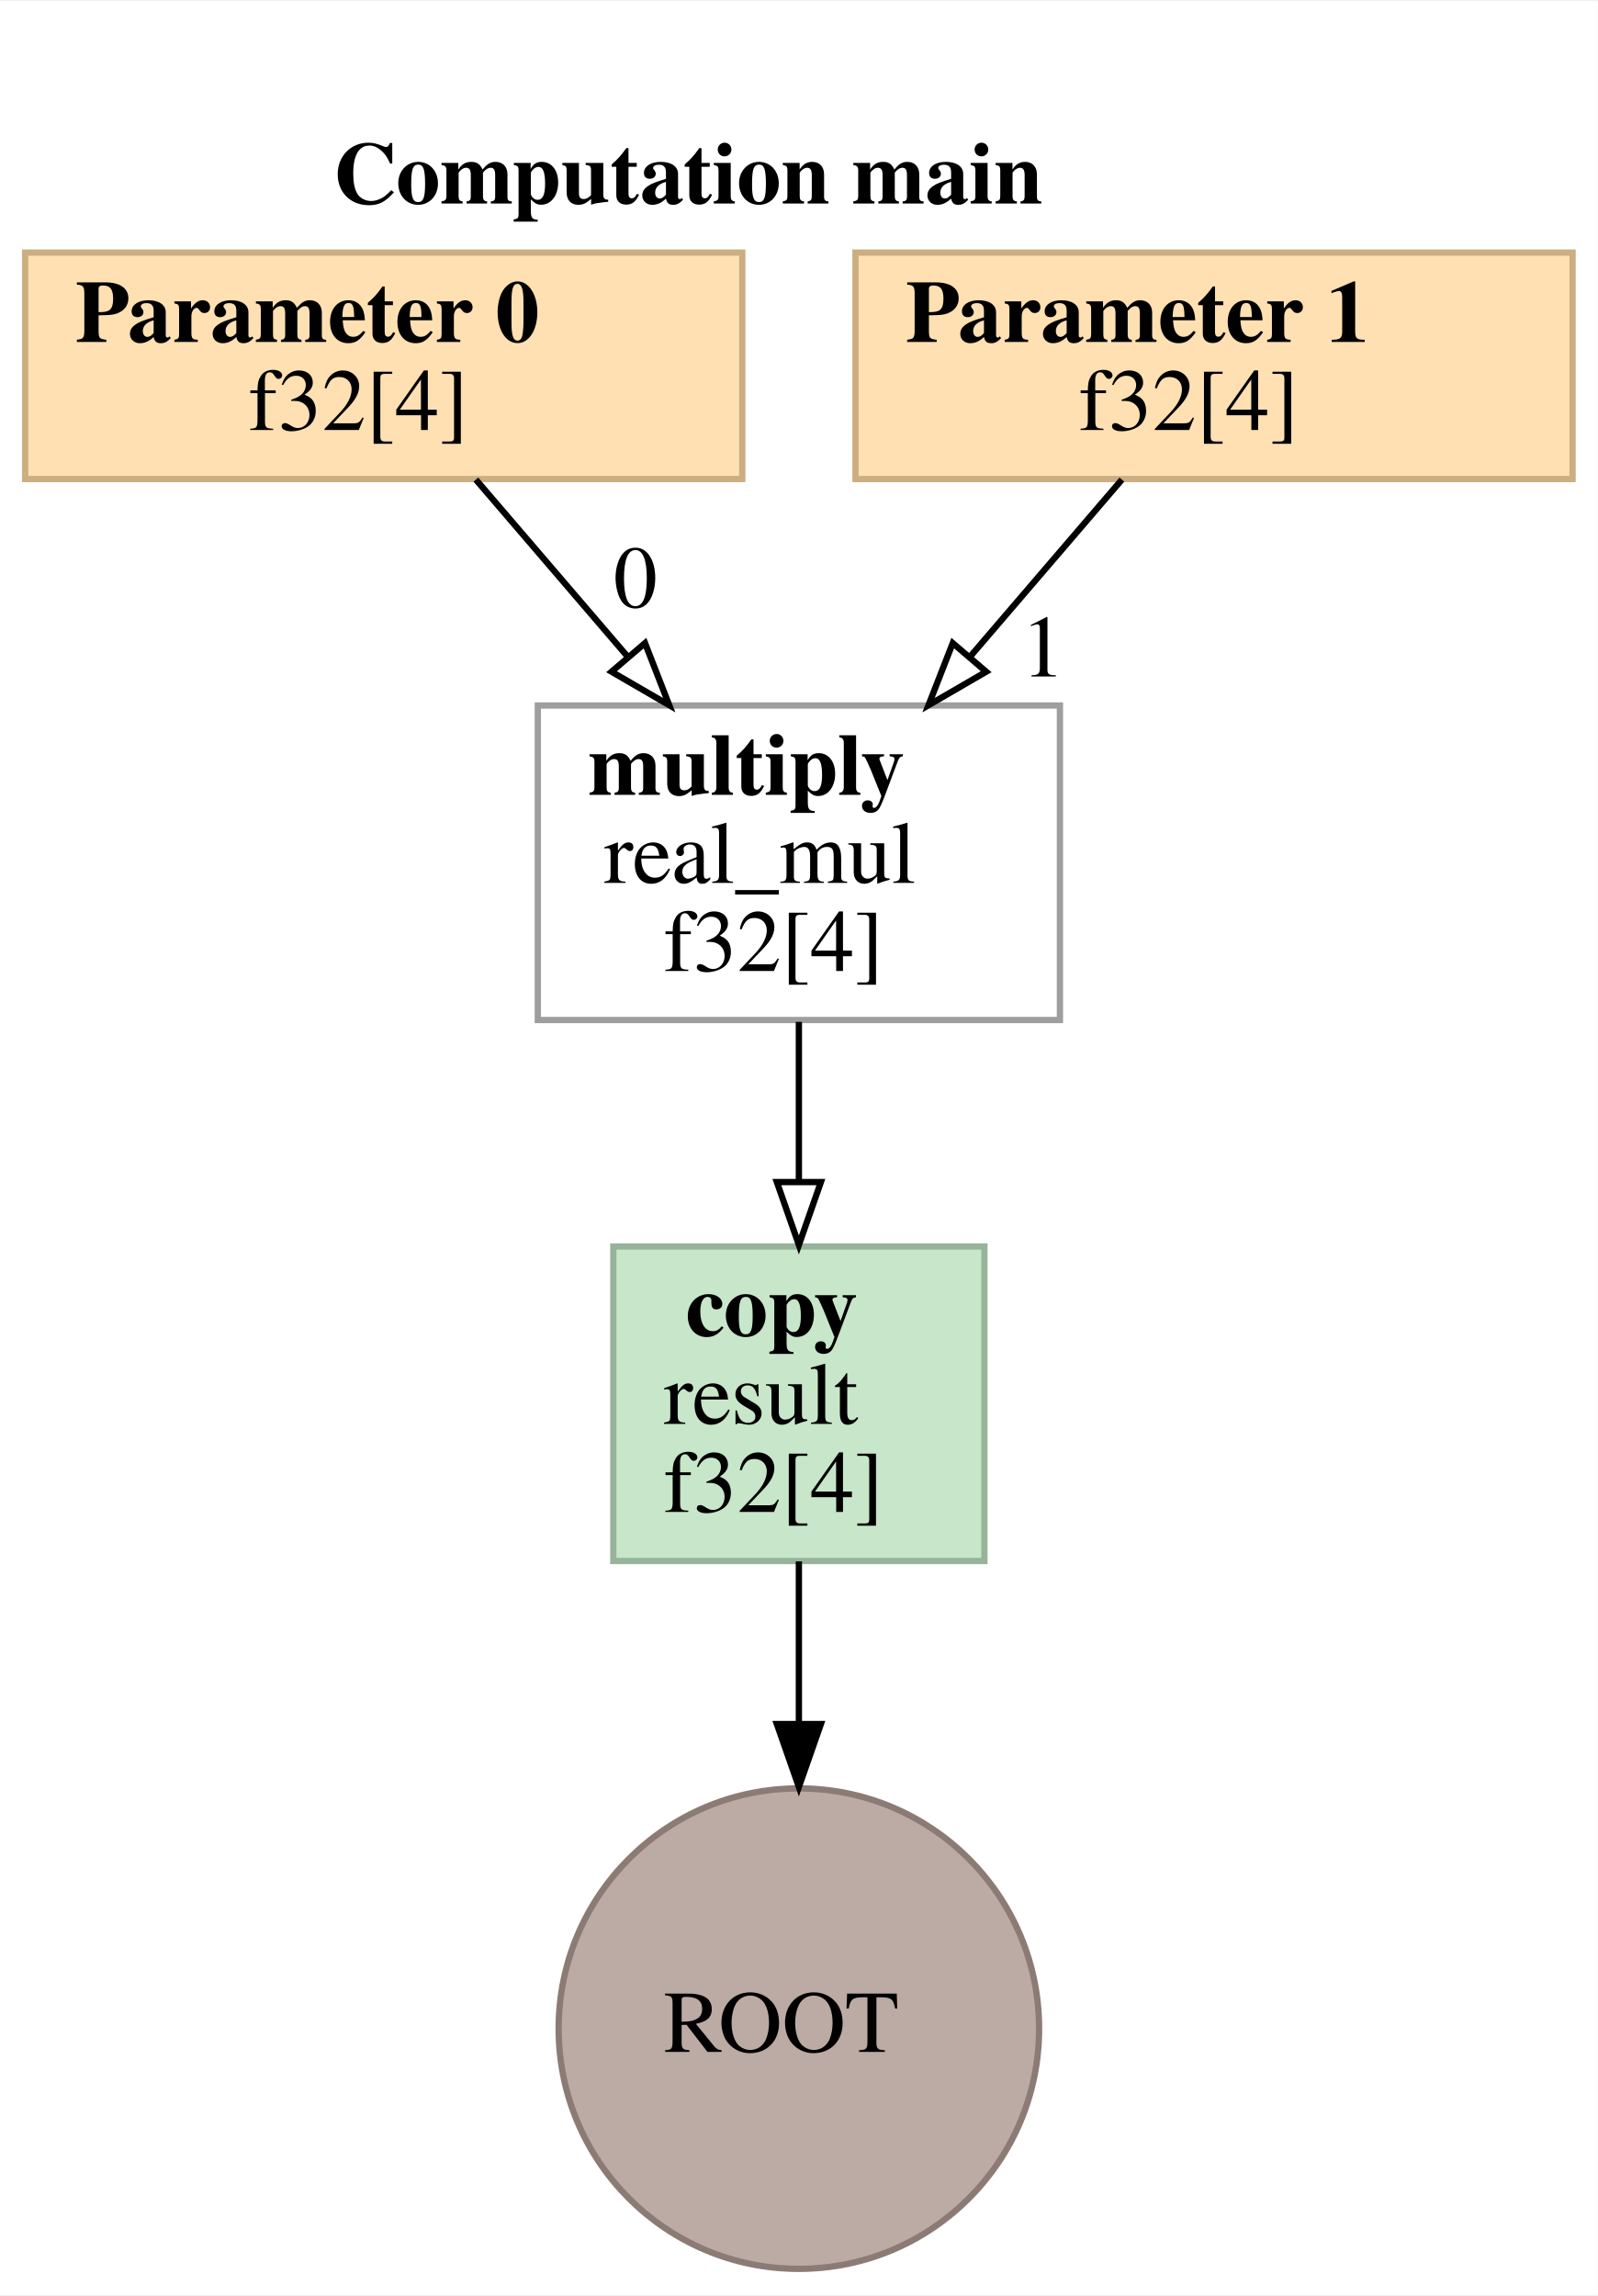
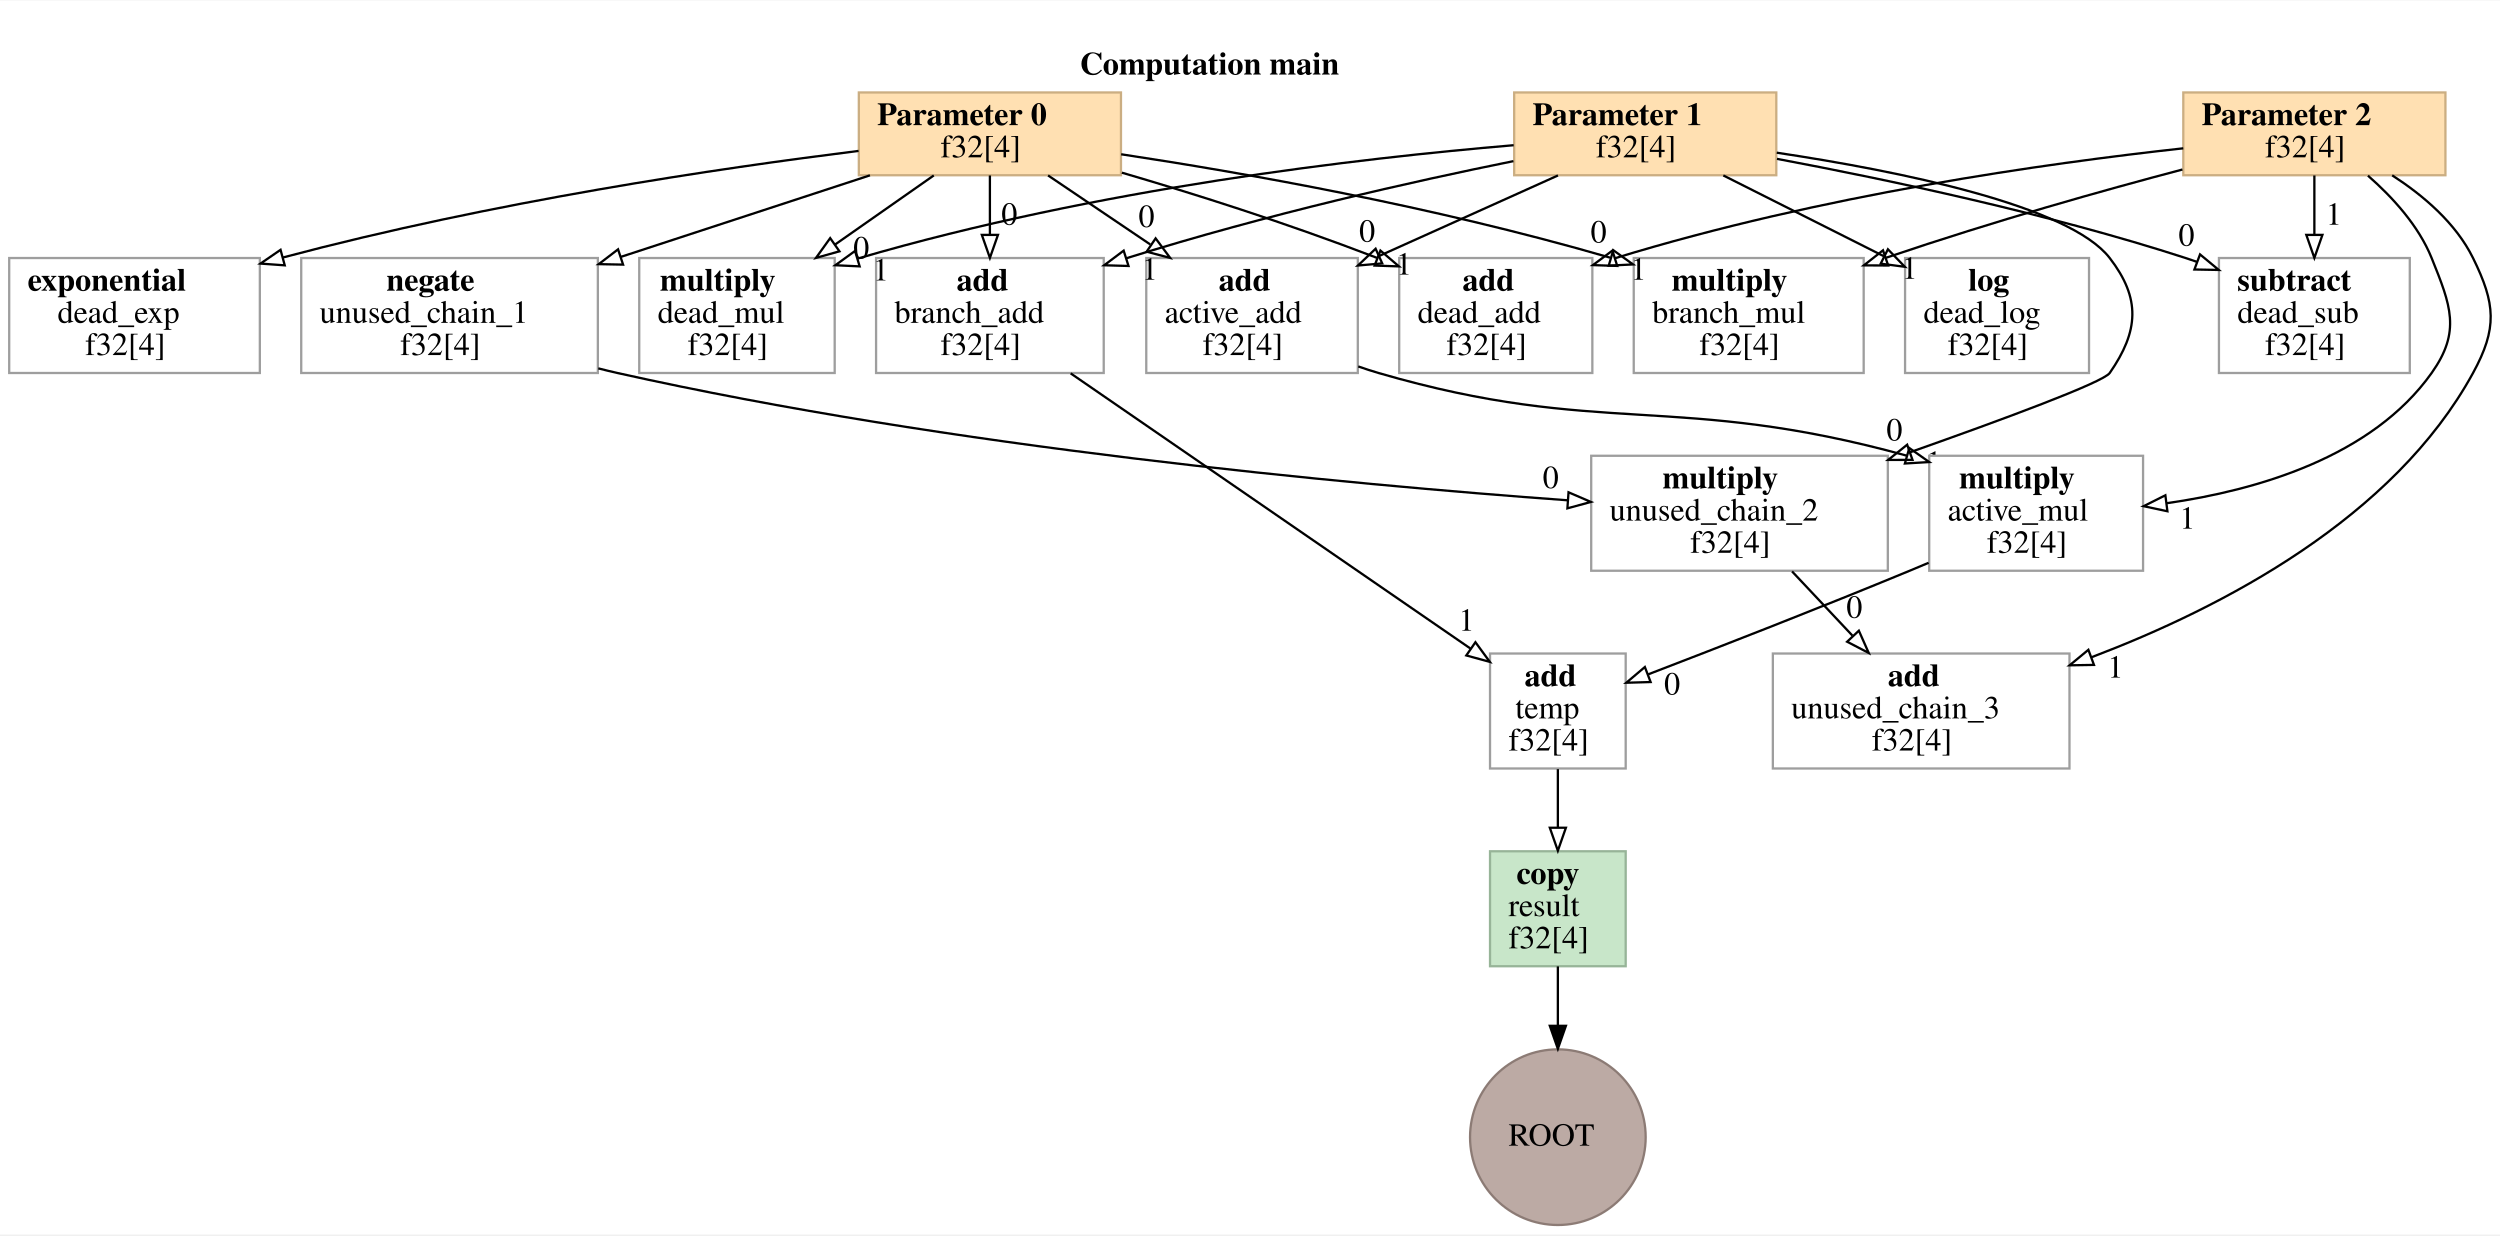
- <svg xmlns="http://www.w3.org/2000/svg" xmlns:xlink="http://www.w3.org/1999/xlink" width="254pt" height="365pt" viewBox="0.00 0.00 254.00 364.69">
-   <g id="graph0" class="graph" transform="scale(1 1) rotate(0) translate(4 360.69)">
+ <svg xmlns="http://www.w3.org/2000/svg" xmlns:xlink="http://www.w3.org/1999/xlink" width="1087pt" height="537pt" viewBox="0.00 0.00 1087.23 536.69">
+   <g id="graph0" class="graph" transform="scale(1 1) rotate(0) translate(4 532.69)">
    <g id="a_graph0">
      <a xlink:title=" ">
-         <polygon fill="white" stroke="transparent" points="-4,4 -4,-360.69 250,-360.69 250,4 -4,4" />
-         <text text-anchor="start" x="49" y="-328.49" font-family="Times,serif" font-weight="bold" font-size="14.00">Computation main</text>
+         <polygon fill="white" stroke="transparent" points="-4,4 -4,-532.69 1083.23,-532.69 1083.23,4 -4,4" />
+         <text text-anchor="start" x="465.62" y="-500.49" font-family="Times,serif" font-weight="bold" font-size="14.00">Computation main</text>
      </a>
    </g>
    <g id="node1" class="node">
-       <polygon fill="#ffe0b2" stroke="#cbae82" points="114,-320.69 0,-320.69 0,-284.69 114,-284.69 114,-320.69" />
-       <text text-anchor="start" x="8" y="-306.49" font-family="Times,serif" font-weight="bold" font-size="14.00">Parameter 0</text>
-       <text text-anchor="start" x="35.5" y="-292.49" font-family="Times,serif" font-size="14.00">f32[4]</text>
-     </g>
-     <g id="node3" class="node">
-       <polygon fill="white" stroke="#9e9e9e" points="164.5,-248.69 81.5,-248.69 81.5,-198.69 164.5,-198.69 164.5,-248.69" />
-       <text text-anchor="start" x="89.5" y="-234.49" font-family="Times,serif" font-weight="bold" font-size="14.00">multiply</text>
-       <text text-anchor="start" x="92" y="-220.49" font-family="Times,serif" font-size="14.00">real_mul</text>
-       <text text-anchor="start" x="101.5" y="-206.49" font-family="Times,serif" font-size="14.00">f32[4]</text>
+       <polygon fill="#ffe0b2" stroke="#cbae82" points="483.5,-492.69 369.5,-492.69 369.5,-456.69 483.5,-456.69 483.5,-492.69" />
+       <text text-anchor="start" x="377.5" y="-478.49" font-family="Times,serif" font-weight="bold" font-size="14.00">Parameter 0</text>
+       <text text-anchor="start" x="405" y="-464.49" font-family="Times,serif" font-size="14.00">f32[4]</text>
+     </g>
+     <g id="node4" class="node">
+       <polygon fill="white" stroke="#9e9e9e" points="359,-420.69 274,-420.69 274,-370.69 359,-370.69 359,-420.69" />
+       <text text-anchor="start" x="283" y="-406.49" font-family="Times,serif" font-weight="bold" font-size="14.00">multiply</text>
+       <text text-anchor="start" x="282" y="-392.49" font-family="Times,serif" font-size="14.00">dead_mul</text>
+       <text text-anchor="start" x="295" y="-378.49" font-family="Times,serif" font-size="14.00">f32[4]</text>
    </g>
    <g id="edge1" class="edge">
      <g id="a_edge1">
-         <a xlink:title="p0 -&gt; real_mul">
-           <path fill="none" stroke="black" d="M71.65,-284.6C78.71,-276.37 87.41,-266.21 95.64,-256.62" />
-           <polygon fill="none" stroke="black" points="98.54,-258.61 102.39,-248.74 93.22,-254.06 98.54,-258.61" />
-         </a>
-       </g>
-       <text text-anchor="middle" x="97.01" y="-264.31" font-family="Times,serif" font-size="14.00">0</text>
+         <a xlink:title="p0 -&gt; dead_mul">
+           <path fill="none" stroke="black" d="M402.09,-456.6C389.49,-447.79 373.77,-436.78 359.24,-426.61" />
+           <polygon fill="none" stroke="black" points="361.06,-423.61 350.86,-420.74 357.04,-429.35 361.06,-423.61" />
+         </a>
+       </g>
+       <text text-anchor="middle" x="370.55" y="-420.51" font-family="Times,serif" font-size="14.00">0</text>
+     </g>
+     <g id="node5" class="node">
+       <polygon fill="white" stroke="#9e9e9e" points="688.5,-420.69 604.5,-420.69 604.5,-370.69 688.5,-370.69 688.5,-420.69" />
+       <text text-anchor="start" x="632" y="-406.49" font-family="Times,serif" font-weight="bold" font-size="14.00">add</text>
+       <text text-anchor="start" x="612.5" y="-392.49" font-family="Times,serif" font-size="14.00">dead_add</text>
+       <text text-anchor="start" x="625" y="-378.49" font-family="Times,serif" font-size="14.00">f32[4]</text>
+     </g>
+     <g id="edge3" class="edge">
+       <g id="a_edge3">
+         <a xlink:title="p0 -&gt; dead_add">
+           <path fill="none" stroke="black" d="M483.89,-457.81C514.59,-448.82 553.1,-436.78 594.86,-420.75" />
+           <polygon fill="none" stroke="black" points="596.34,-423.93 604.39,-417.05 593.8,-417.41 596.34,-423.93" />
+         </a>
+       </g>
+       <text text-anchor="middle" x="590.56" y="-427.79" font-family="Times,serif" font-size="14.00">0</text>
+     </g>
+     <g id="node7" class="node">
+       <polygon fill="white" stroke="#9e9e9e" points="109,-420.69 0,-420.69 0,-370.69 109,-370.69 109,-420.69" />
+       <text text-anchor="start" x="8" y="-406.49" font-family="Times,serif" font-weight="bold" font-size="14.00">exponential</text>
+       <text text-anchor="start" x="21" y="-392.49" font-family="Times,serif" font-size="14.00">dead_exp</text>
+       <text text-anchor="start" x="33" y="-378.49" font-family="Times,serif" font-size="14.00">f32[4]</text>
+     </g>
+     <g id="edge7" class="edge">
+       <g id="a_edge7">
+         <a xlink:title="p0 -&gt; dead_exp">
+           <path fill="none" stroke="black" d="M369.39,-467.27C308.96,-459.73 210.86,-445.34 118.99,-420.91" />
+           <polygon fill="none" stroke="black" points="119.83,-417.51 109.27,-418.27 118.01,-424.26 119.83,-417.51" />
+         </a>
+       </g>
+     </g>
+     <g id="node9" class="node">
+       <polygon fill="white" stroke="#9e9e9e" points="256,-420.69 127,-420.69 127,-370.69 256,-370.69 256,-420.69" />
+       <text text-anchor="start" x="164" y="-406.49" font-family="Times,serif" font-weight="bold" font-size="14.00">negate</text>
+       <text text-anchor="start" x="135" y="-392.49" font-family="Times,serif" font-size="14.00">unused_chain_1</text>
+       <text text-anchor="start" x="170" y="-378.49" font-family="Times,serif" font-size="14.00">f32[4]</text>
+     </g>
+     <g id="edge9" class="edge">
+       <g id="a_edge9">
+         <a xlink:title="p0 -&gt; unused_chain_1">
+           <path fill="none" stroke="black" d="M374.33,-456.65C344.87,-447.02 307.12,-434.67 266.04,-421.2" />
+           <polygon fill="none" stroke="black" points="266.97,-417.82 256.38,-418.03 264.79,-424.47 266.97,-417.82" />
+         </a>
+       </g>
+     </g>
+     <g id="node12" class="node">
+       <polygon fill="white" stroke="#9e9e9e" points="586.5,-420.69 494.5,-420.69 494.5,-370.69 586.5,-370.69 586.5,-420.69" />
+       <text text-anchor="start" x="526" y="-406.49" font-family="Times,serif" font-weight="bold" font-size="14.00">add</text>
+       <text text-anchor="start" x="502.5" y="-392.49" font-family="Times,serif" font-size="14.00">active_add</text>
+       <text text-anchor="start" x="519" y="-378.49" font-family="Times,serif" font-size="14.00">f32[4]</text>
+     </g>
+     <g id="edge14" class="edge">
+       <g id="a_edge14">
+         <a xlink:title="p0 -&gt; active_add">
+           <path fill="none" stroke="black" d="M451.8,-456.6C464.85,-447.79 481.15,-436.78 496.21,-426.61" />
+           <polygon fill="none" stroke="black" points="498.57,-429.24 504.89,-420.74 494.65,-423.44 498.57,-429.24" />
+         </a>
+       </g>
+       <text text-anchor="middle" x="494.6" y="-434.19" font-family="Times,serif" font-size="14.00">0</text>
+     </g>
+     <g id="node14" class="node">
+       <polygon fill="white" stroke="#9e9e9e" points="476,-420.69 377,-420.69 377,-370.69 476,-370.69 476,-420.69" />
+       <text text-anchor="start" x="412" y="-406.49" font-family="Times,serif" font-weight="bold" font-size="14.00">add</text>
+       <text text-anchor="start" x="385" y="-392.49" font-family="Times,serif" font-size="14.00">branch_add</text>
+       <text text-anchor="start" x="405" y="-378.49" font-family="Times,serif" font-size="14.00">f32[4]</text>
+     </g>
+     <g id="edge18" class="edge">
+       <g id="a_edge18">
+         <a xlink:title="p0 -&gt; branch_add">
+           <path fill="none" stroke="black" d="M426.5,-456.6C426.5,-449.03 426.5,-439.82 426.5,-430.93" />
+           <polygon fill="none" stroke="black" points="430,-430.74 426.5,-420.74 423,-430.74 430,-430.74" />
+         </a>
+       </g>
+       <text text-anchor="middle" x="434.95" y="-435.17" font-family="Times,serif" font-size="14.00">0</text>
+     </g>
+     <g id="node15" class="node">
+       <polygon fill="white" stroke="#9e9e9e" points="806.5,-420.69 706.5,-420.69 706.5,-370.69 806.5,-370.69 806.5,-420.69" />
+       <text text-anchor="start" x="723" y="-406.49" font-family="Times,serif" font-weight="bold" font-size="14.00">multiply</text>
+       <text text-anchor="start" x="714.5" y="-392.49" font-family="Times,serif" font-size="14.00">branch_mul</text>
+       <text text-anchor="start" x="735" y="-378.49" font-family="Times,serif" font-size="14.00">f32[4]</text>
+     </g>
+     <g id="edge20" class="edge">
+       <g id="a_edge20">
+         <a xlink:title="p0 -&gt; branch_mul">
+           <path fill="none" stroke="black" d="M483.59,-465.81C536.7,-457.75 618.02,-443.53 696.19,-420.86" />
+           <polygon fill="none" stroke="black" points="697.6,-424.09 706.2,-417.9 695.62,-417.38 697.6,-424.09" />
+         </a>
+       </g>
+       <text text-anchor="middle" x="691.21" y="-427.44" font-family="Times,serif" font-size="14.00">0</text>
    </g>
    <g id="node2" class="node">
-       <polygon fill="#ffe0b2" stroke="#cbae82" points="246,-320.69 132,-320.69 132,-284.69 246,-284.69 246,-320.69" />
-       <text text-anchor="start" x="140" y="-306.49" font-family="Times,serif" font-weight="bold" font-size="14.00">Parameter 1</text>
-       <text text-anchor="start" x="167.5" y="-292.49" font-family="Times,serif" font-size="14.00">f32[4]</text>
+       <polygon fill="#ffe0b2" stroke="#cbae82" points="768.5,-492.69 654.5,-492.69 654.5,-456.69 768.5,-456.69 768.5,-492.69" />
+       <text text-anchor="start" x="662.5" y="-478.49" font-family="Times,serif" font-weight="bold" font-size="14.00">Parameter 1</text>
+       <text text-anchor="start" x="690" y="-464.49" font-family="Times,serif" font-size="14.00">f32[4]</text>
    </g>
    <g id="edge2" class="edge">
      <g id="a_edge2">
-         <a xlink:title="p1 -&gt; real_mul">
-           <path fill="none" stroke="black" d="M174.35,-284.6C167.29,-276.37 158.59,-266.21 150.36,-256.62" />
-           <polygon fill="none" stroke="black" points="152.78,-254.06 143.61,-248.74 147.46,-258.61 152.78,-254.06" />
-         </a>
-       </g>
-       <text text-anchor="middle" x="161.83" y="-253.3" font-family="Times,serif" font-size="14.00">1</text>
-     </g>
-     <g id="node4" class="node">
-       <polygon fill="#c8e6c9" stroke="#97b498" points="152.5,-162.69 93.5,-162.69 93.5,-112.69 152.5,-112.69 152.5,-162.69" />
-       <text text-anchor="start" x="105" y="-148.49" font-family="Times,serif" font-weight="bold" font-size="14.00">copy</text>
-       <text text-anchor="start" x="101.5" y="-134.49" font-family="Times,serif" font-size="14.00">result</text>
-       <text text-anchor="start" x="101.5" y="-120.49" font-family="Times,serif" font-size="14.00">f32[4]</text>
-     </g>
-     <g id="edge3" class="edge">
-       <g id="a_edge3">
-         <a xlink:title="real_mul -&gt; result">
-           <path fill="none" stroke="black" d="M123,-198.4C123,-190.47 123,-181.52 123,-173.01" />
-           <polygon fill="none" stroke="black" points="126.5,-172.93 123,-162.93 119.5,-172.93 126.5,-172.93" />
-         </a>
-       </g>
-     </g>
-     <g id="node5" class="node">
-       <g id="a_node5">
-         <a xlink:title=" ">
-           <ellipse fill="#bcaaa4" stroke="#8c7b75" cx="123" cy="-38.35" rx="38.19" ry="38.19" />
-           <text text-anchor="start" x="101.5" y="-34.65" font-family="Times,serif" font-size="14.00">ROOT</text>
-         </a>
-       </g>
+         <a xlink:title="p1 -&gt; dead_mul">
+           <path fill="none" stroke="black" d="M654.28,-469.75C587.39,-464.07 473.58,-451.04 369.03,-420.47" />
+           <polygon fill="none" stroke="black" points="369.85,-417.06 359.27,-417.55 367.85,-423.77 369.85,-417.06" />
+         </a>
+       </g>
+       <text text-anchor="middle" x="379.06" y="-410.94" font-family="Times,serif" font-size="14.00">1</text>
+     </g>
+     <g id="node6" class="node">
+       <polygon fill="white" stroke="#9e9e9e" points="1044,-420.69 961,-420.69 961,-370.69 1044,-370.69 1044,-420.69" />
+       <text text-anchor="start" x="969" y="-406.49" font-family="Times,serif" font-weight="bold" font-size="14.00">subtract</text>
+       <text text-anchor="start" x="969" y="-392.49" font-family="Times,serif" font-size="14.00">dead_sub</text>
+       <text text-anchor="start" x="981" y="-378.49" font-family="Times,serif" font-size="14.00">f32[4]</text>
+     </g>
+     <g id="edge5" class="edge">
+       <g id="a_edge5">
+         <a xlink:title="p1 -&gt; dead_sub">
+           <path fill="none" stroke="black" d="M768.79,-463.81C816.87,-454.8 887.02,-439.97 946.5,-420.69 948.13,-420.17 949.77,-419.61 951.42,-419.03" />
+           <polygon fill="none" stroke="black" points="952.77,-422.26 960.93,-415.5 950.33,-415.7 952.77,-422.26" />
+         </a>
+       </g>
+       <text text-anchor="middle" x="946.88" y="-426.04" font-family="Times,serif" font-size="14.00">0</text>
+     </g>
+     <g id="node8" class="node">
+       <polygon fill="white" stroke="#9e9e9e" points="904.5,-420.69 824.5,-420.69 824.5,-370.69 904.5,-370.69 904.5,-420.69" />
+       <text text-anchor="start" x="852" y="-406.49" font-family="Times,serif" font-weight="bold" font-size="14.00">log</text>
+       <text text-anchor="start" x="832.5" y="-392.49" font-family="Times,serif" font-size="14.00">dead_log</text>
+       <text text-anchor="start" x="843" y="-378.49" font-family="Times,serif" font-size="14.00">f32[4]</text>
+     </g>
+     <g id="edge8" class="edge">
+       <g id="a_edge8">
+         <a xlink:title="p1 -&gt; dead_log">
+           <path fill="none" stroke="black" d="M745.46,-456.6C765.96,-446.29 792.44,-432.96 815.22,-421.49" />
+           <polygon fill="none" stroke="black" points="817.04,-424.49 824.4,-416.87 813.9,-418.24 817.04,-424.49" />
+         </a>
+       </g>
+     </g>
+     <g id="node10" class="node">
+       <polygon fill="white" stroke="#9e9e9e" points="817,-334.69 688,-334.69 688,-284.69 817,-284.69 817,-334.69" />
+       <text text-anchor="start" x="719" y="-320.49" font-family="Times,serif" font-weight="bold" font-size="14.00">multiply</text>
+       <text text-anchor="start" x="696" y="-306.49" font-family="Times,serif" font-size="14.00">unused_chain_2</text>
+       <text text-anchor="start" x="731" y="-292.49" font-family="Times,serif" font-size="14.00">f32[4]</text>
+     </g>
+     <g id="edge11" class="edge">
+       <g id="a_edge11">
+         <a xlink:title="p1 -&gt; unused_chain_2">
+           <path fill="none" stroke="black" d="M768.69,-466.5C822,-458.48 895.87,-443.55 913.5,-420.69 927.07,-403.1 926.18,-388.95 913.5,-370.69 910.68,-366.63 867.54,-350.66 826.64,-336.22" />
+           <polygon fill="none" stroke="black" points="827.73,-332.9 817.14,-332.88 825.41,-339.5 827.73,-332.9" />
+         </a>
+       </g>
+       <text text-anchor="middle" x="837.04" y="-327.22" font-family="Times,serif" font-size="14.00">1</text>
+     </g>
+     <g id="edge15" class="edge">
+       <g id="a_edge15">
+         <a xlink:title="p1 -&gt; active_add">
+           <path fill="none" stroke="black" d="M673.55,-456.6C650.68,-446.31 621.15,-433.01 595.72,-421.56" />
+           <polygon fill="none" stroke="black" points="597.12,-418.35 586.56,-417.43 594.24,-424.73 597.12,-418.35" />
+         </a>
+       </g>
+       <text text-anchor="middle" x="606.56" y="-413.47" font-family="Times,serif" font-size="14.00">1</text>
+     </g>
+     <g id="edge19" class="edge">
+       <g id="a_edge19">
+         <a xlink:title="p1 -&gt; branch_add">
+           <path fill="none" stroke="black" d="M654.18,-462.83C610.34,-453.94 548.36,-440.1 485.83,-420.59" />
+           <polygon fill="none" stroke="black" points="486.78,-417.23 476.19,-417.54 484.67,-423.9 486.78,-417.23" />
+         </a>
+       </g>
+       <text text-anchor="middle" x="496.02" y="-411.26" font-family="Times,serif" font-size="14.00">1</text>
+     </g>
+     <g id="node3" class="node">
+       <polygon fill="#ffe0b2" stroke="#cbae82" points="1059.5,-492.69 945.5,-492.69 945.5,-456.69 1059.5,-456.69 1059.5,-492.69" />
+       <text text-anchor="start" x="953.5" y="-478.49" font-family="Times,serif" font-weight="bold" font-size="14.00">Parameter 2</text>
+       <text text-anchor="start" x="981" y="-464.49" font-family="Times,serif" font-size="14.00">f32[4]</text>
    </g>
    <g id="edge4" class="edge">
      <g id="a_edge4">
+         <a xlink:title="p2 -&gt; dead_add">
+           <path fill="none" stroke="black" d="M945.49,-468.4C885.51,-461.8 788.58,-448.25 698.29,-420.59" />
+           <polygon fill="none" stroke="black" points="699.32,-417.25 688.73,-417.61 697.23,-423.93 699.32,-417.25" />
+         </a>
+       </g>
+       <text text-anchor="middle" x="708.56" y="-411.25" font-family="Times,serif" font-size="14.00">1</text>
+     </g>
+     <g id="edge6" class="edge">
+       <g id="a_edge6">
+         <a xlink:title="p2 -&gt; dead_sub">
+           <path fill="none" stroke="black" d="M1002.5,-456.6C1002.5,-449.03 1002.5,-439.82 1002.5,-430.93" />
+           <polygon fill="none" stroke="black" points="1006,-430.74 1002.5,-420.74 999,-430.74 1006,-430.74" />
+         </a>
+       </g>
+       <text text-anchor="middle" x="1010.95" y="-435.17" font-family="Times,serif" font-size="14.00">1</text>
+     </g>
+     <g id="node11" class="node">
+       <polygon fill="white" stroke="#9e9e9e" points="896,-248.69 767,-248.69 767,-198.69 896,-198.69 896,-248.69" />
+       <text text-anchor="start" x="817" y="-234.49" font-family="Times,serif" font-weight="bold" font-size="14.00">add</text>
+       <text text-anchor="start" x="775" y="-220.49" font-family="Times,serif" font-size="14.00">unused_chain_3</text>
+       <text text-anchor="start" x="810" y="-206.49" font-family="Times,serif" font-size="14.00">f32[4]</text>
+     </g>
+     <g id="edge13" class="edge">
+       <g id="a_edge13">
+         <a xlink:title="p2 -&gt; unused_chain_3">
+           <path fill="none" stroke="black" d="M1036.34,-456.65C1049.88,-447.91 1064.02,-435.87 1071.5,-420.69 1081.32,-400.76 1082.16,-390.19 1071.5,-370.69 1037.01,-307.58 962.62,-268.73 905.74,-247.14" />
+           <polygon fill="none" stroke="black" points="906.65,-243.74 896.05,-243.56 904.22,-250.31 906.65,-243.74" />
+         </a>
+       </g>
+       <text text-anchor="middle" x="915.98" y="-238.21" font-family="Times,serif" font-size="14.00">1</text>
+     </g>
+     <g id="node13" class="node">
+       <polygon fill="white" stroke="#9e9e9e" points="928,-334.69 835,-334.69 835,-284.69 928,-284.69 928,-334.69" />
+       <text text-anchor="start" x="848" y="-320.49" font-family="Times,serif" font-weight="bold" font-size="14.00">multiply</text>
+       <text text-anchor="start" x="843" y="-306.49" font-family="Times,serif" font-size="14.00">active_mul</text>
+       <text text-anchor="start" x="860" y="-292.49" font-family="Times,serif" font-size="14.00">f32[4]</text>
+     </g>
+     <g id="edge17" class="edge">
+       <g id="a_edge17">
+         <a xlink:title="p2 -&gt; active_mul">
+           <path fill="none" stroke="black" d="M1025.8,-456.51C1036.4,-447.23 1047.82,-434.79 1053.5,-420.69 1061.81,-400.08 1066.37,-388.81 1053.5,-370.69 1027.56,-334.17 977.65,-319.69 938.25,-314.05" />
+           <polygon fill="none" stroke="black" points="938.59,-310.56 928.23,-312.77 937.7,-317.51 938.59,-310.56" />
+         </a>
+       </g>
+       <text text-anchor="middle" x="947.28" y="-302.98" font-family="Times,serif" font-size="14.00">1</text>
+     </g>
+     <g id="edge21" class="edge">
+       <g id="a_edge21">
+         <a xlink:title="p2 -&gt; branch_mul">
+           <path fill="none" stroke="black" d="M945.12,-459.18C910.19,-449.95 864.55,-437.17 816.26,-420.82" />
+           <polygon fill="none" stroke="black" points="817.16,-417.43 806.57,-417.5 814.9,-424.05 817.16,-417.43" />
+         </a>
+       </g>
+       <text text-anchor="middle" x="826.46" y="-411.67" font-family="Times,serif" font-size="14.00">1</text>
+     </g>
+     <g id="edge10" class="edge">
+       <g id="a_edge10">
+         <a xlink:title="unused_chain_1 -&gt; unused_chain_2">
+           <path fill="none" stroke="black" d="M256.2,-372.7C258.99,-371.98 261.77,-371.3 264.5,-370.69 408.77,-338.43 581.19,-322.36 677.63,-315.34" />
+           <polygon fill="none" stroke="black" points="678.14,-318.81 687.87,-314.61 677.65,-311.83 678.14,-318.81" />
+         </a>
+       </g>
+       <text text-anchor="middle" x="670.39" y="-320.63" font-family="Times,serif" font-size="14.00">0</text>
+     </g>
+     <g id="edge12" class="edge">
+       <g id="a_edge12">
+         <a xlink:title="unused_chain_2 -&gt; unused_chain_3">
+           <path fill="none" stroke="black" d="M775.35,-284.4C783.54,-275.69 792.9,-265.74 801.59,-256.49" />
+           <polygon fill="none" stroke="black" points="804.4,-258.62 808.7,-248.93 799.3,-253.82 804.4,-258.62" />
+         </a>
+       </g>
+       <text text-anchor="middle" x="802.44" y="-264.23" font-family="Times,serif" font-size="14.00">0</text>
+     </g>
+     <g id="edge16" class="edge">
+       <g id="a_edge16">
+         <a xlink:title="active_add -&gt; active_mul">
+           <path fill="none" stroke="black" d="M586.7,-373.54C589.65,-372.5 592.6,-371.54 595.5,-370.69 692.25,-342.55 724.76,-362.42 825.37,-334.7" />
+           <polygon fill="none" stroke="black" points="826.34,-338.06 835,-331.96 824.42,-331.33 826.34,-338.06" />
+         </a>
+       </g>
+       <text text-anchor="middle" x="819.87" y="-341.35" font-family="Times,serif" font-size="14.00">0</text>
+     </g>
+     <g id="node16" class="node">
+       <polygon fill="white" stroke="#9e9e9e" points="703,-248.69 644,-248.69 644,-198.69 703,-198.69 703,-248.69" />
+       <text text-anchor="start" x="659" y="-234.49" font-family="Times,serif" font-weight="bold" font-size="14.00">add</text>
+       <text text-anchor="start" x="655" y="-220.49" font-family="Times,serif" font-size="14.00">temp</text>
+       <text text-anchor="start" x="652" y="-206.49" font-family="Times,serif" font-size="14.00">f32[4]</text>
+     </g>
+     <g id="edge22" class="edge">
+       <g id="a_edge22">
+         <a xlink:title="active_mul -&gt; temp">
+           <path fill="none" stroke="black" d="M834.74,-288.15C831.96,-286.97 829.2,-285.81 826.5,-284.69 788.08,-268.79 743.83,-251.55 712.82,-239.65" />
+           <polygon fill="none" stroke="black" points="713.84,-236.29 703.25,-235.98 711.34,-242.82 713.84,-236.29" />
+         </a>
+       </g>
+       <text text-anchor="middle" x="723.2" y="-230.87" font-family="Times,serif" font-size="14.00">0</text>
+     </g>
+     <g id="edge23" class="edge">
+       <g id="a_edge23">
+         <a xlink:title="branch_add -&gt; temp">
+           <path fill="none" stroke="black" d="M461.63,-370.52C507.64,-338.85 588.03,-283.52 635.45,-250.88" />
+           <polygon fill="none" stroke="black" points="637.65,-253.61 643.91,-245.06 633.68,-247.85 637.65,-253.61" />
+         </a>
+       </g>
+       <text text-anchor="middle" x="633.77" y="-258.6" font-family="Times,serif" font-size="14.00">1</text>
+     </g>
+     <g id="node17" class="node">
+       <polygon fill="#c8e6c9" stroke="#97b498" points="703,-162.69 644,-162.69 644,-112.69 703,-112.69 703,-162.69" />
+       <text text-anchor="start" x="655.5" y="-148.49" font-family="Times,serif" font-weight="bold" font-size="14.00">copy</text>
+       <text text-anchor="start" x="652" y="-134.49" font-family="Times,serif" font-size="14.00">result</text>
+       <text text-anchor="start" x="652" y="-120.49" font-family="Times,serif" font-size="14.00">f32[4]</text>
+     </g>
+     <g id="edge24" class="edge">
+       <g id="a_edge24">
+         <a xlink:title="temp -&gt; result">
+           <path fill="none" stroke="black" d="M673.5,-198.4C673.5,-190.47 673.5,-181.52 673.5,-173.01" />
+           <polygon fill="none" stroke="black" points="677,-172.93 673.5,-162.93 670,-172.93 677,-172.93" />
+         </a>
+       </g>
+     </g>
+     <g id="node18" class="node">
+       <g id="a_node18">
        <a xlink:title=" ">
-           <path fill="none" stroke="black" d="M123,-112.63C123,-104.78 123,-95.76 123,-86.8" />
-           <polygon fill="black" stroke="black" points="126.5,-86.77 123,-76.77 119.5,-86.77 126.5,-86.77" />
+           <ellipse fill="#bcaaa4" stroke="#8c7b75" cx="673.5" cy="-38.35" rx="38.19" ry="38.19" />
+           <text text-anchor="start" x="652" y="-34.65" font-family="Times,serif" font-size="14.00">ROOT</text>
+         </a>
+       </g>
+     </g>
+     <g id="edge25" class="edge">
+       <g id="a_edge25">
+         <a xlink:title=" ">
+           <path fill="none" stroke="black" d="M673.5,-112.63C673.5,-104.78 673.5,-95.76 673.5,-86.8" />
+           <polygon fill="black" stroke="black" points="677,-86.77 673.5,-76.77 670,-86.77 677,-86.77" />
        </a>
      </g>
    </g>
  </g>
</svg>
